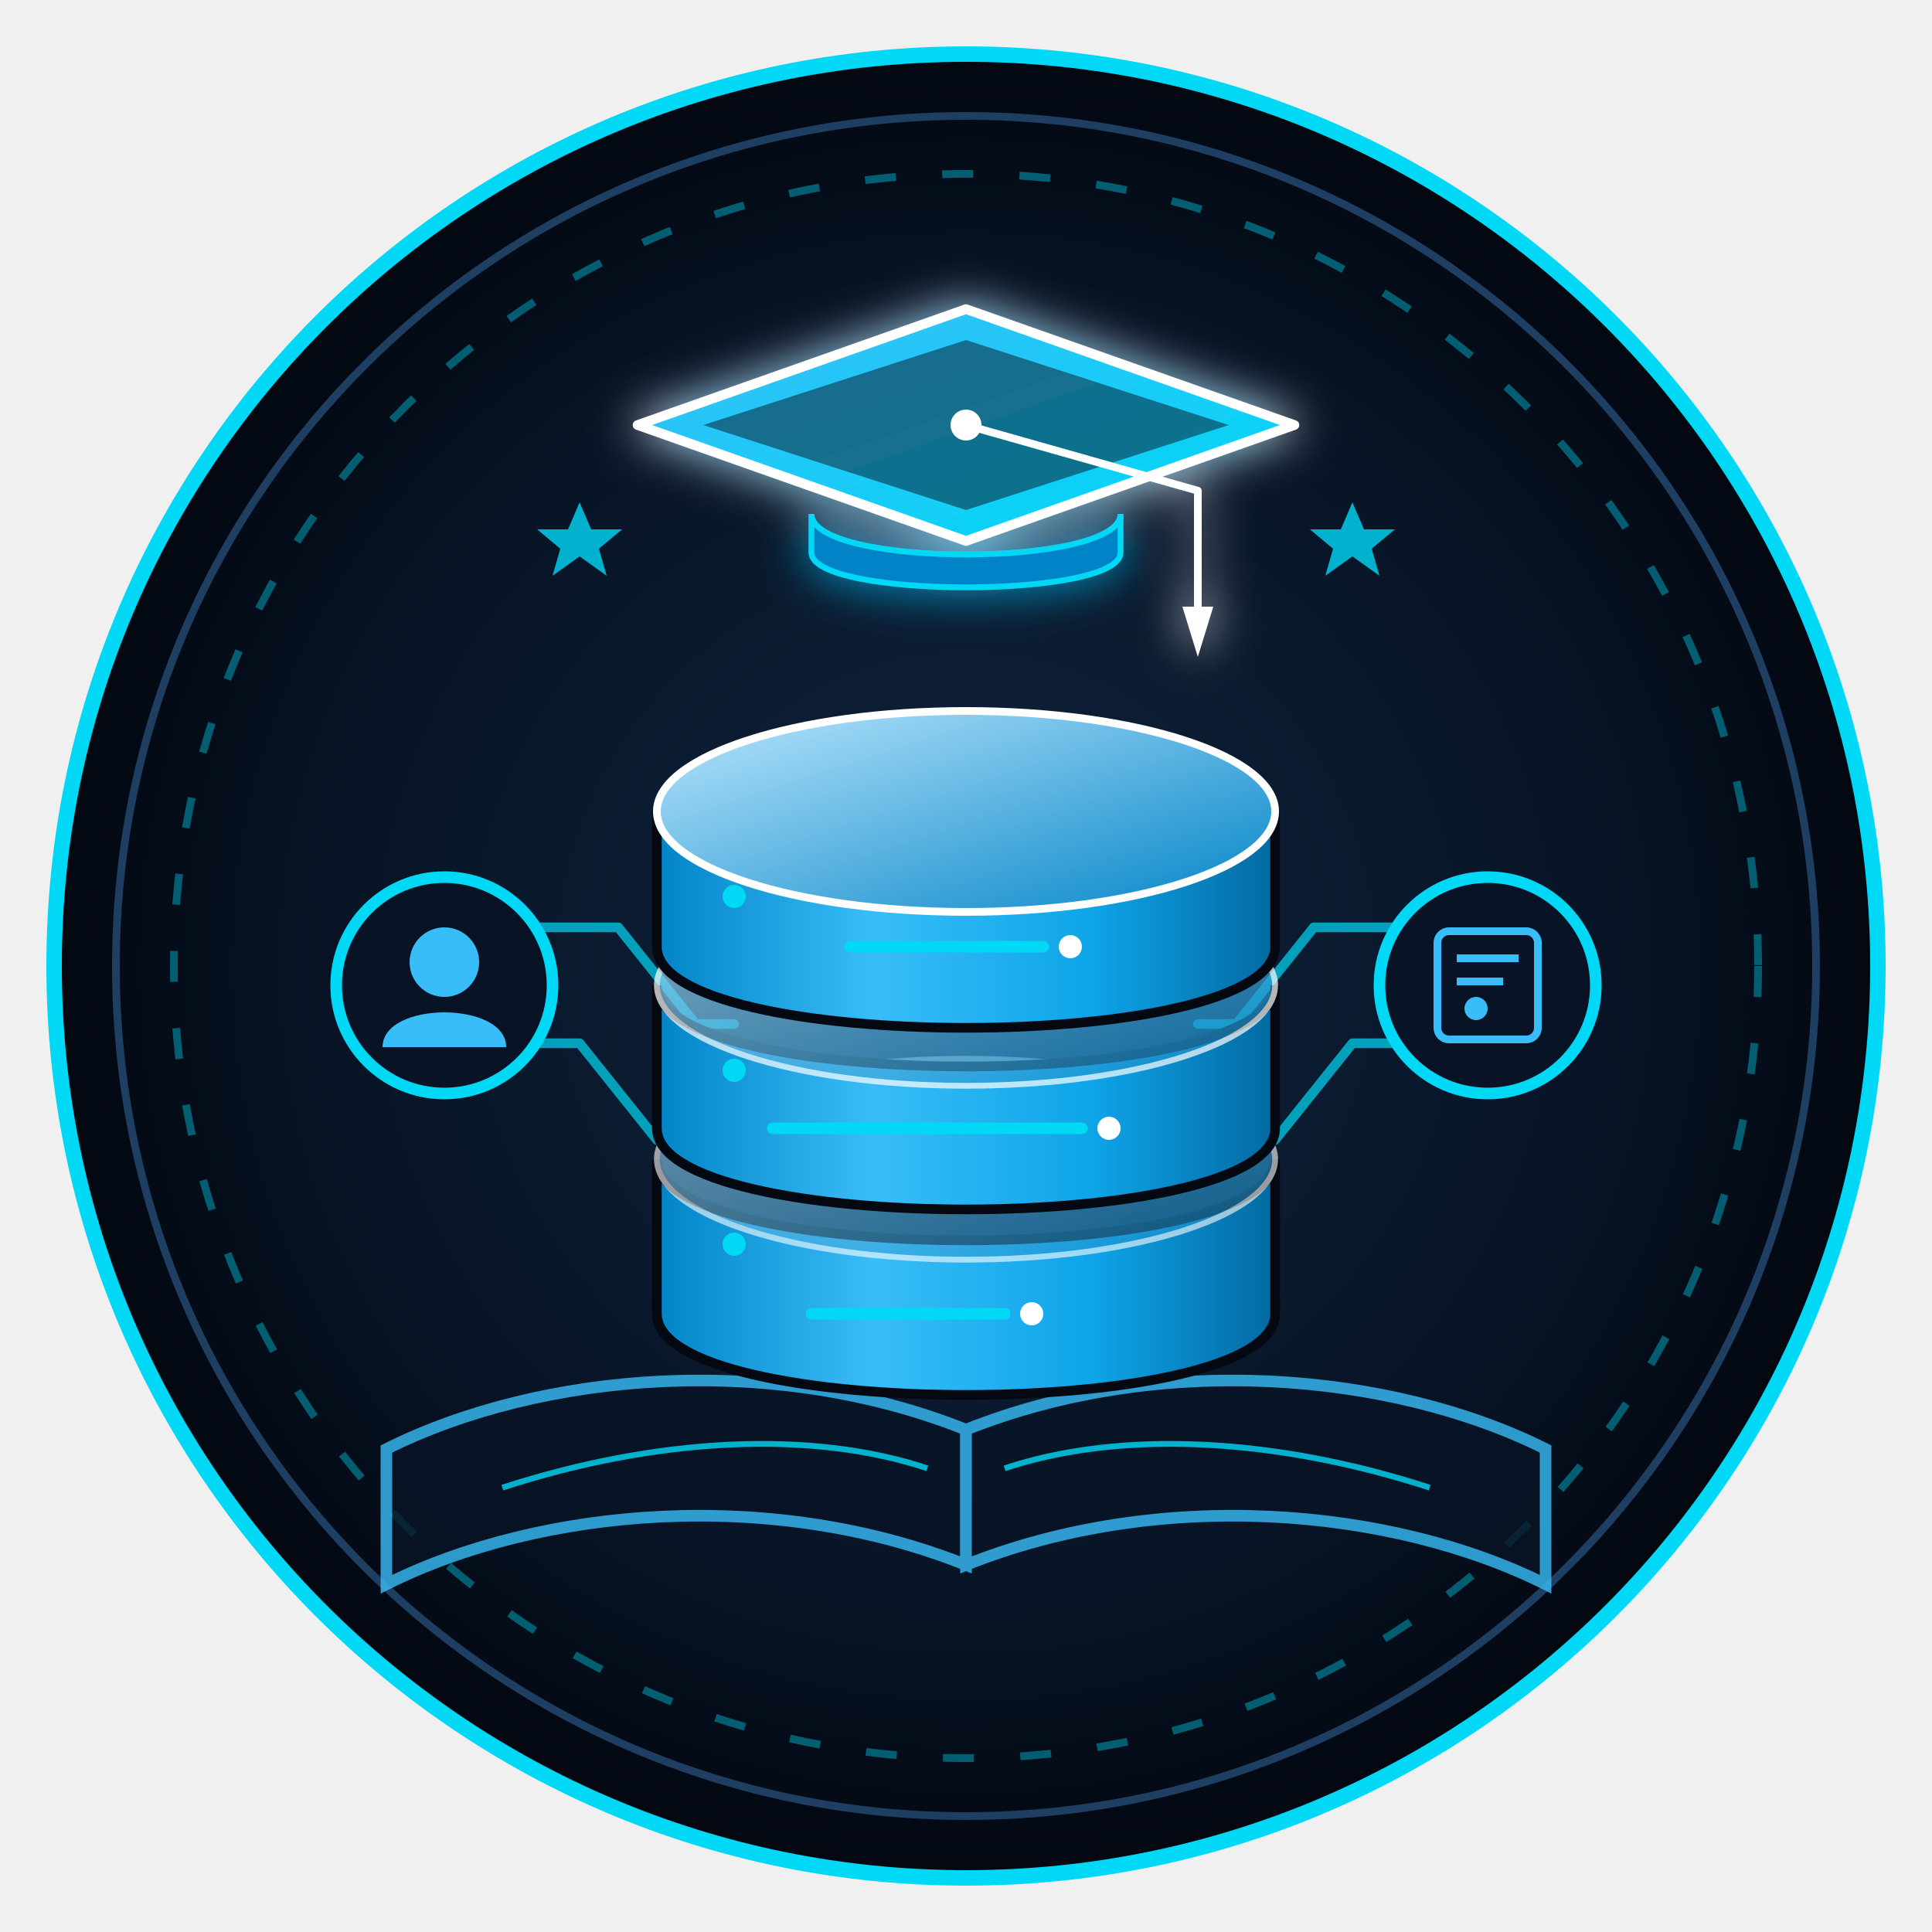
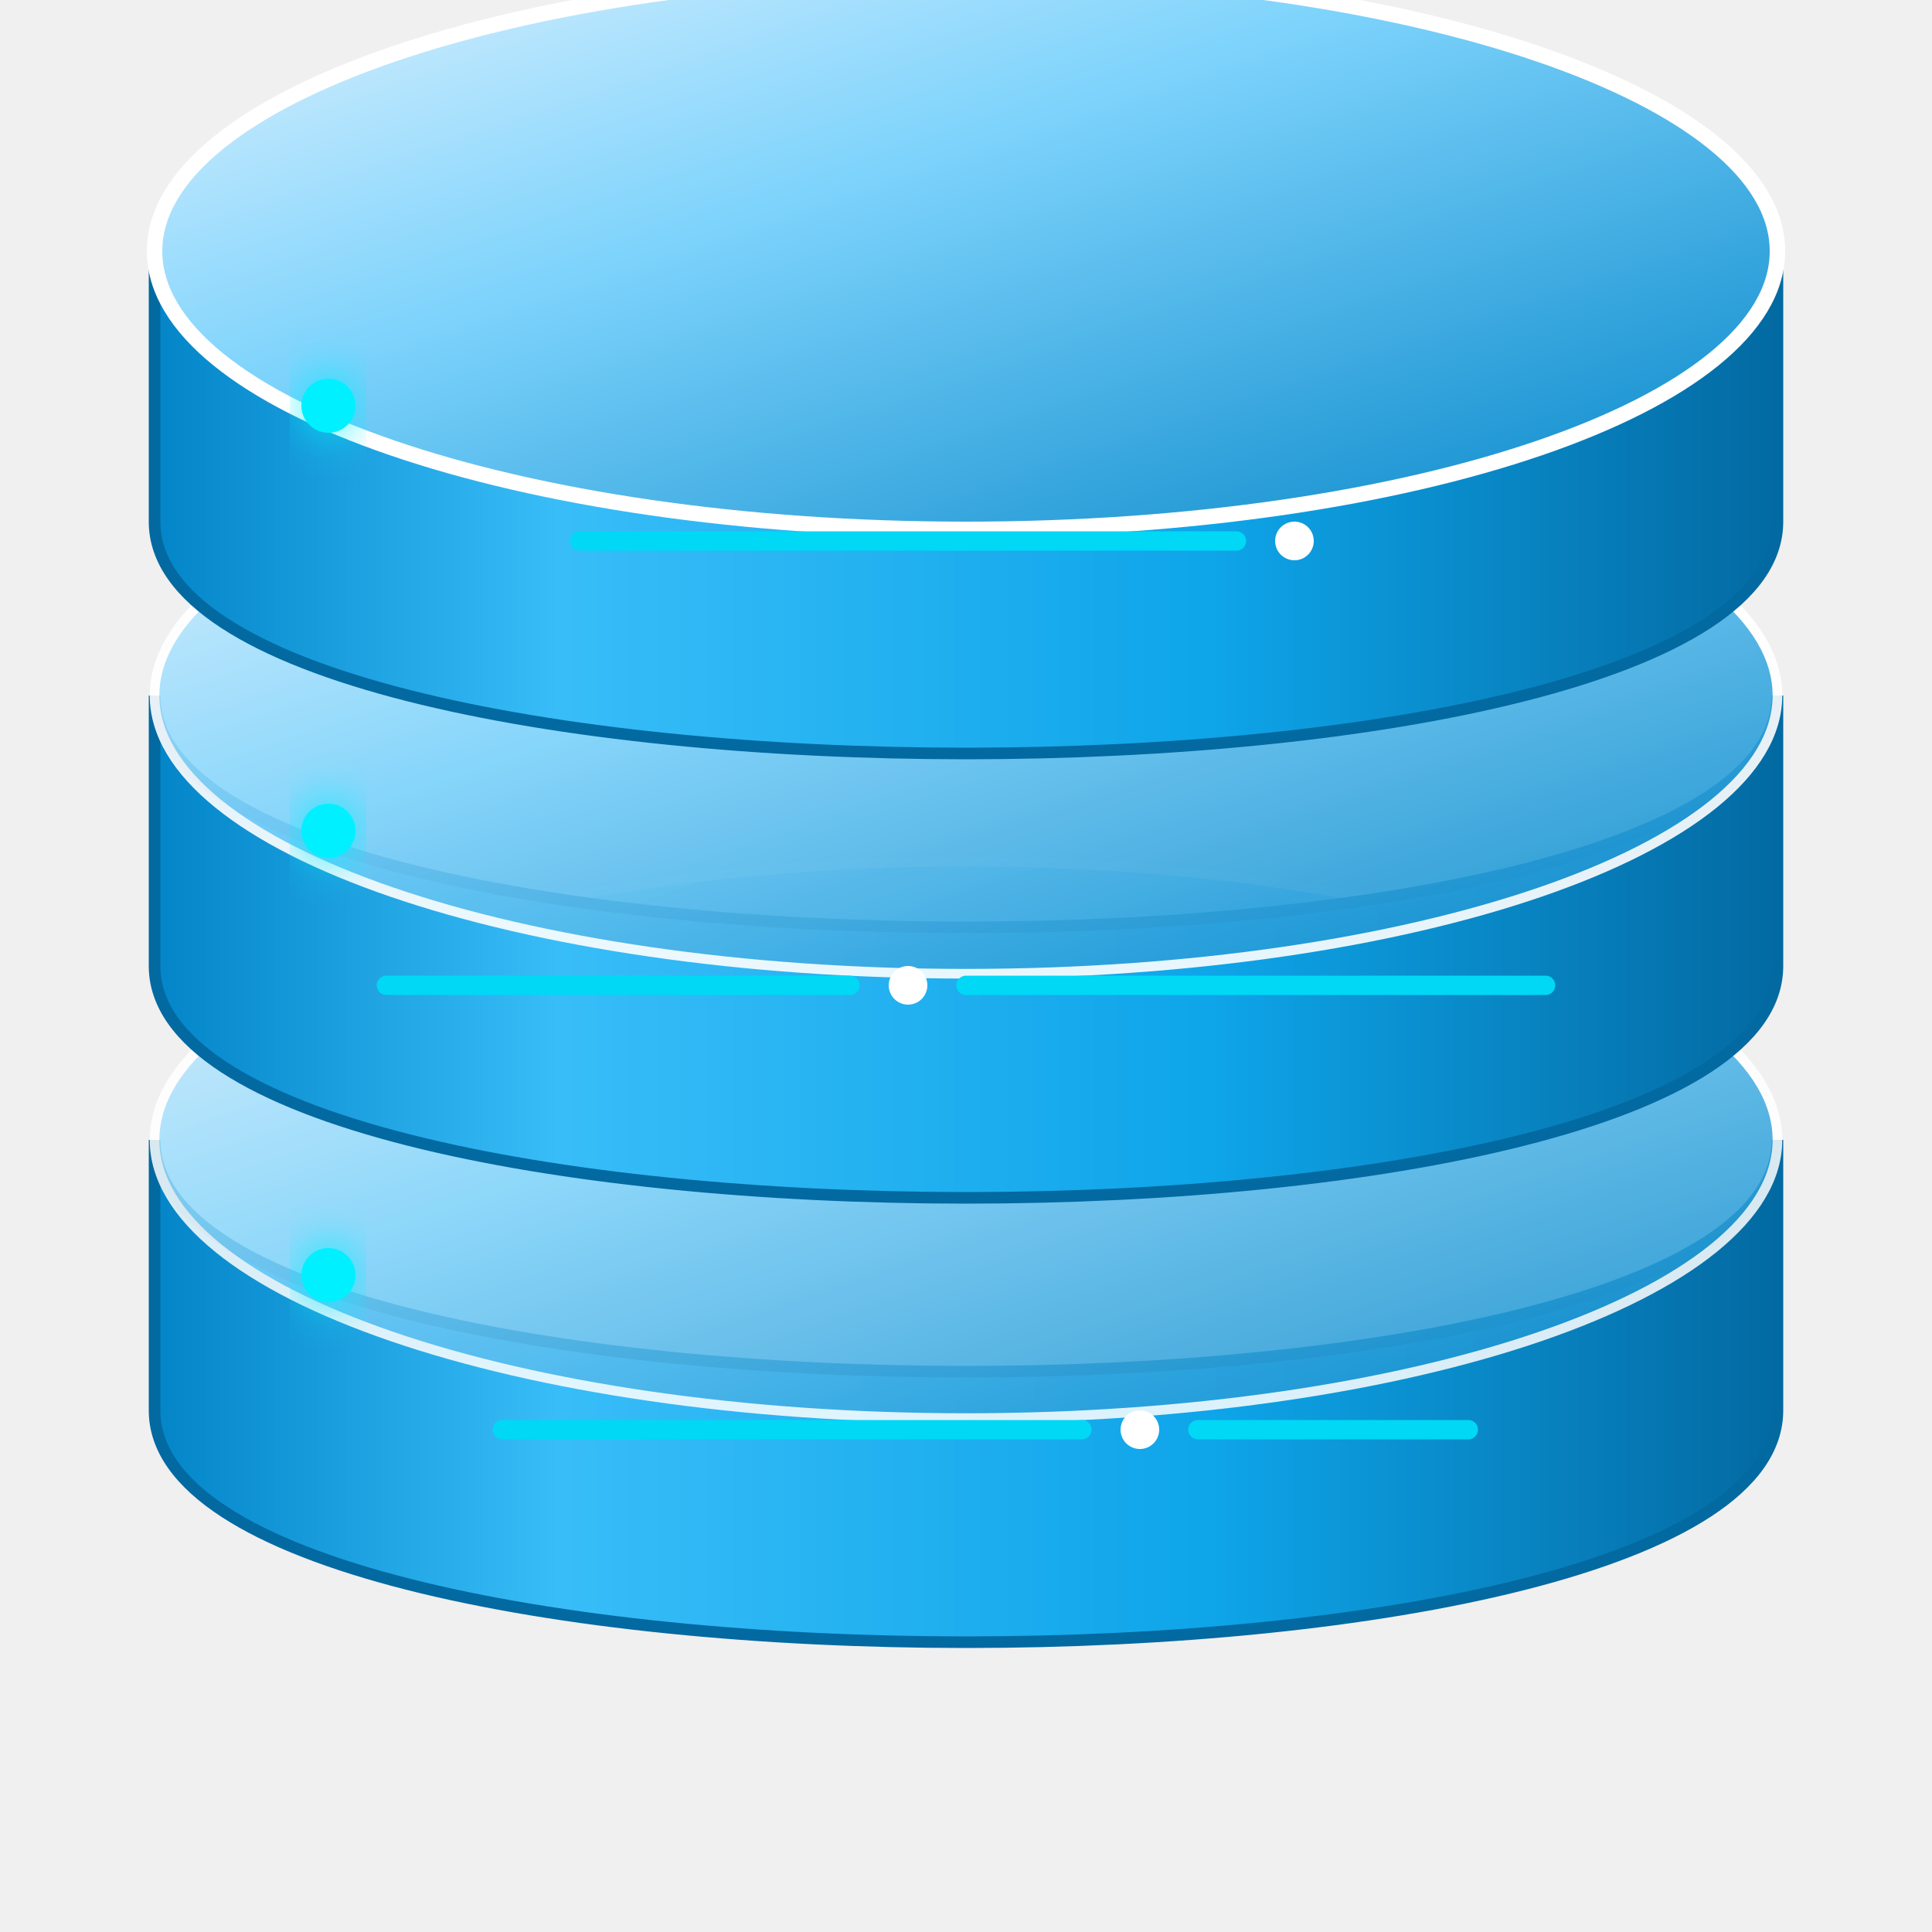
<svg xmlns="http://www.w3.org/2000/svg" viewBox="0 0 500 500" width="100%" height="100%">
  <defs>
-     <radialGradient id="bgGrad" cx="50%" cy="50%" r="50%">
-       <stop offset="0%" stop-color="#0F243E" />
-       <stop offset="70%" stop-color="#081426" />
-       <stop offset="100%" stop-color="#030811" />
-     </radialGradient>
    <linearGradient id="dbBody" x1="0%" y1="0%" x2="100%" y2="0%">
      <stop offset="0%" stop-color="#0284C7" />
-       <stop offset="35%" stop-color="#38BDF8" />
-       <stop offset="70%" stop-color="#0EA5E9" />
+       <stop offset="25%" stop-color="#38BDF8" />
+       <stop offset="65%" stop-color="#0EA5E9" />
      <stop offset="100%" stop-color="#0369A1" />
    </linearGradient>
    <linearGradient id="dbTop" x1="0%" y1="0%" x2="100%" y2="100%">
-       <stop offset="0%" stop-color="#BAE6FD" />
+       <stop offset="0%" stop-color="#E0F2FE" />
+       <stop offset="40%" stop-color="#7DD3FC" />
      <stop offset="100%" stop-color="#0284C7" />
-     </linearGradient>
-     <linearGradient id="cyanAccent" x1="0%" y1="0%" x2="100%" y2="100%">
-       <stop offset="0%" stop-color="#38BDF8" />
-       <stop offset="100%" stop-color="#00D8F6" />
    </linearGradient>
    <filter id="glow" x="-20%" y="-20%" width="140%" height="140%">
      <feGaussianBlur stdDeviation="6" result="blur" />
      <feComposite in="SourceGraphic" in2="blur" operator="over" />
    </filter>
  </defs>
-   <circle cx="250" cy="250" r="236" fill="url(#bgGrad)" stroke="#00D8F6" stroke-width="4" />
-   <circle cx="250" cy="250" r="220" fill="none" stroke="#1E3E62" stroke-width="2" />
-   <circle cx="250" cy="250" r="205" fill="none" stroke="#00D8F6" stroke-width="2" stroke-dasharray="8 12" opacity="0.4" />
-   <g fill="none" stroke="#38BDF8" stroke-width="3" opacity="0.8">
-     <path d="M 250,405 C 200,385 140,390 100,410 V 375 C 140,355 200,350 250,370 Z" fill="#081426" />
-     <path d="M 250,405 C 300,385 360,390 400,410 V 375 C 360,355 300,350 250,370 Z" fill="#081426" />
-     <path d="M 130,385 C 170,372 210,370 240,380" stroke="#00D8F6" stroke-width="1.5" />
-     <path d="M 370,385 C 330,372 290,370 260,380" stroke="#00D8F6" stroke-width="1.5" />
-   </g>
-   <g stroke="#00D8F6" stroke-width="2.5" fill="none" stroke-linecap="round" stroke-linejoin="round" opacity="0.7">
-     <path d="M 125,240 H 160 L 180,265 H 190" />
-     <path d="M 125,270 H 150 L 170,295 H 190" />
-     <path d="M 375,240 H 340 L 320,265 H 310" />
-     <path d="M 375,270 H 350 L 330,295 H 310" />
-   </g>
-   <g transform="translate(0, 10)">
+   <g transform="translate(0, 25)">
    <g>
-       <path d="M 170,290 C 170,318 330,318 330,290 V 330 C 330,358 170,358 170,330 Z" fill="url(#dbBody)" stroke="#030811" stroke-width="2.5" />
-       <ellipse cx="250" cy="290" rx="80" ry="26" fill="url(#dbTop)" stroke="#FFFFFF" stroke-width="1.5" opacity="0.6" />
-       <path d="M 210,330 H 260" stroke="#00D8F6" stroke-width="3" stroke-linecap="round" />
-       <circle cx="267" cy="330" r="3" fill="#FFFFFF" />
+       <path d="M 40,270 C 40,350 460,350 460,270 V 340 C 460,420 40,420 40,340 Z" fill="url(#dbBody)" stroke="#0369A1" stroke-width="3" />
+       <ellipse cx="250" cy="270" rx="210" ry="72" fill="url(#dbTop)" stroke="#FFFFFF" stroke-width="2.5" opacity="0.85" />
+       <path d="M 130,345 H 280 M 310,345 H 380" stroke="#00D8F6" stroke-width="5" stroke-linecap="round" />
+       <circle cx="295" cy="345" r="5" fill="#FFFFFF" />
    </g>
    <g>
-       <path d="M 170,245 C 170,273 330,273 330,245 V 282 C 330,310 170,310 170,282 Z" fill="url(#dbBody)" stroke="#030811" stroke-width="2.5" />
-       <ellipse cx="250" cy="245" rx="80" ry="26" fill="url(#dbTop)" stroke="#FFFFFF" stroke-width="1.5" opacity="0.7" />
-       <path d="M 200,282 H 280" stroke="#00D8F6" stroke-width="3" stroke-linecap="round" />
-       <circle cx="287" cy="282" r="3" fill="#FFFFFF" />
+       <path d="M 40,155 C 40,235 460,235 460,155 V 225 C 460,305 40,305 40,225 Z" fill="url(#dbBody)" stroke="#0369A1" stroke-width="3" />
+       <ellipse cx="250" cy="155" rx="210" ry="72" fill="url(#dbTop)" stroke="#FFFFFF" stroke-width="2.5" opacity="0.9" />
+       <path d="M 100,230 H 220 M 250,230 H 400" stroke="#00D8F6" stroke-width="5" stroke-linecap="round" />
+       <circle cx="235" cy="230" r="5" fill="#FFFFFF" />
    </g>
    <g>
-       <path d="M 170,200 C 170,228 330,228 330,200 V 235 C 330,263 170,263 170,235 Z" fill="url(#dbBody)" stroke="#030811" stroke-width="2.5" />
-       <ellipse cx="250" cy="200" rx="80" ry="26" fill="url(#dbTop)" stroke="#FFFFFF" stroke-width="2" />
-       <path d="M 220,235 H 270" stroke="#00D8F6" stroke-width="3" stroke-linecap="round" />
-       <circle cx="277" cy="235" r="3" fill="#FFFFFF" />
+       <path d="M 40,40 C 40,120 460,120 460,40 V 110 C 460,190 40,190 40,110 Z" fill="url(#dbBody)" stroke="#0369A1" stroke-width="3" />
+       <ellipse cx="250" cy="40" rx="210" ry="72" fill="url(#dbTop)" stroke="#FFFFFF" stroke-width="4" />
+       <path d="M 150,115 H 320" stroke="#00D8F6" stroke-width="5" stroke-linecap="round" />
+       <circle cx="335" cy="115" r="5" fill="#FFFFFF" />
    </g>
-     <g fill="#00D8F6">
-       <circle cx="190" cy="222" r="3" />
-       <circle cx="190" cy="267" r="3" />
-       <circle cx="190" cy="312" r="3" />
+     <g fill="#00F0FF" filter="url(#glow)">
+       <circle cx="85" cy="80" r="7" />
+       <circle cx="85" cy="190" r="7" />
+       <circle cx="85" cy="305" r="7" />
    </g>
  </g>
-   <g transform="translate(115, 255)">
-     <circle cx="0" cy="0" r="28" fill="#081426" stroke="#00D8F6" stroke-width="3" />
-     <circle cx="0" cy="-6" r="9" fill="#38BDF8" />
-     <path d="M -16,16 C -16,4 16,4 16,16 Z" fill="#38BDF8" />
-   </g>
-   <g transform="translate(385, 255)">
-     <circle cx="0" cy="0" r="28" fill="#081426" stroke="#00D8F6" stroke-width="3" />
-     <rect x="-13" y="-14" width="26" height="28" rx="3" fill="none" stroke="#38BDF8" stroke-width="2" />
-     <line x1="-8" y1="-7" x2="8" y2="-7" stroke="#38BDF8" stroke-width="2" />
-     <line x1="-8" y1="-1" x2="4" y2="-1" stroke="#38BDF8" stroke-width="2" />
-     <circle cx="-3" cy="6" r="3" fill="#38BDF8" />
-   </g>
-   <g transform="translate(250, 115)" filter="url(#glow)">
-     <path d="M -40,18 C -40,32 40,32 40,18 V 28 C 40,40 -40,40 -40,28 Z" fill="#0284C7" stroke="#00D8F6" stroke-width="1.5" />
-     <polygon points="0,-35 85,-5 0,25 -85,-5" fill="url(#cyanAccent)" stroke="#FFFFFF" stroke-width="2.5" stroke-linejoin="round" />
-     <polygon points="0,-27 68,-5 0,17 -68,-5" fill="#081426" opacity="0.5" />
-     <circle cx="0" cy="-5" r="4" fill="#FFFFFF" />
-     <path d="M 0,-5 L 60,12 L 60,42" fill="none" stroke="#FFFFFF" stroke-width="2" stroke-linecap="round" stroke-linejoin="round" />
-     <polygon points="56,42 64,42 60,55" fill="#FFFFFF" />
-   </g>
-   <g fill="#00D8F6">
-     <polygon points="150,130 153,137 161,137 155,142 157,149 150,144 143,149 145,142 139,137 147,137" opacity="0.8" />
-     <polygon points="350,130 353,137 361,137 355,142 357,149 350,144 343,149 345,142 339,137 347,137" opacity="0.8" />
-   </g>
</svg>
